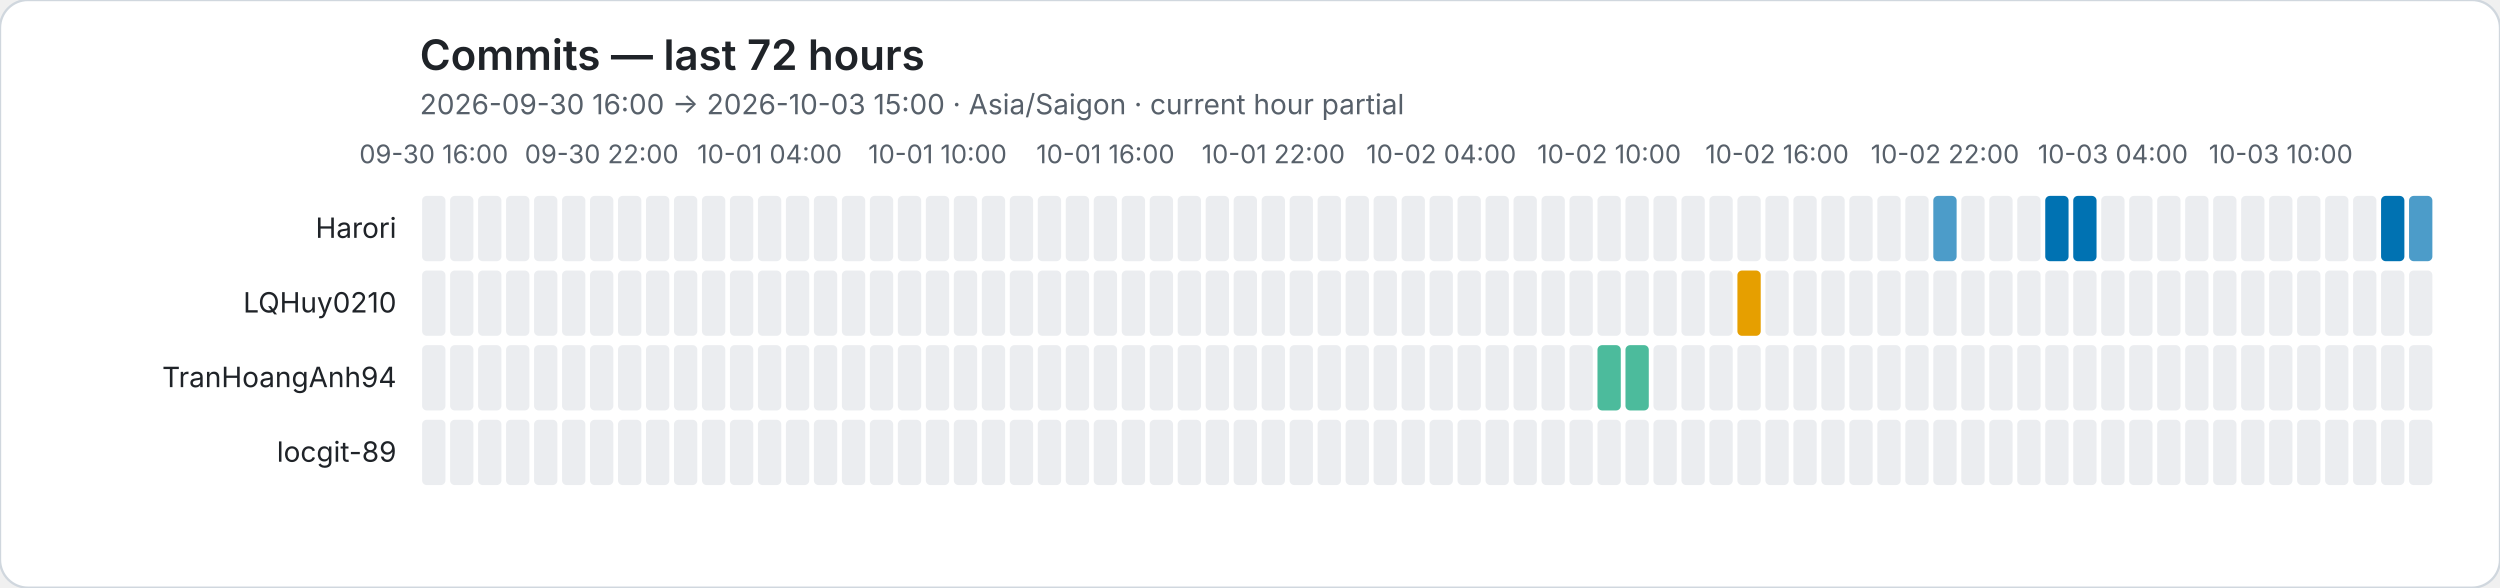
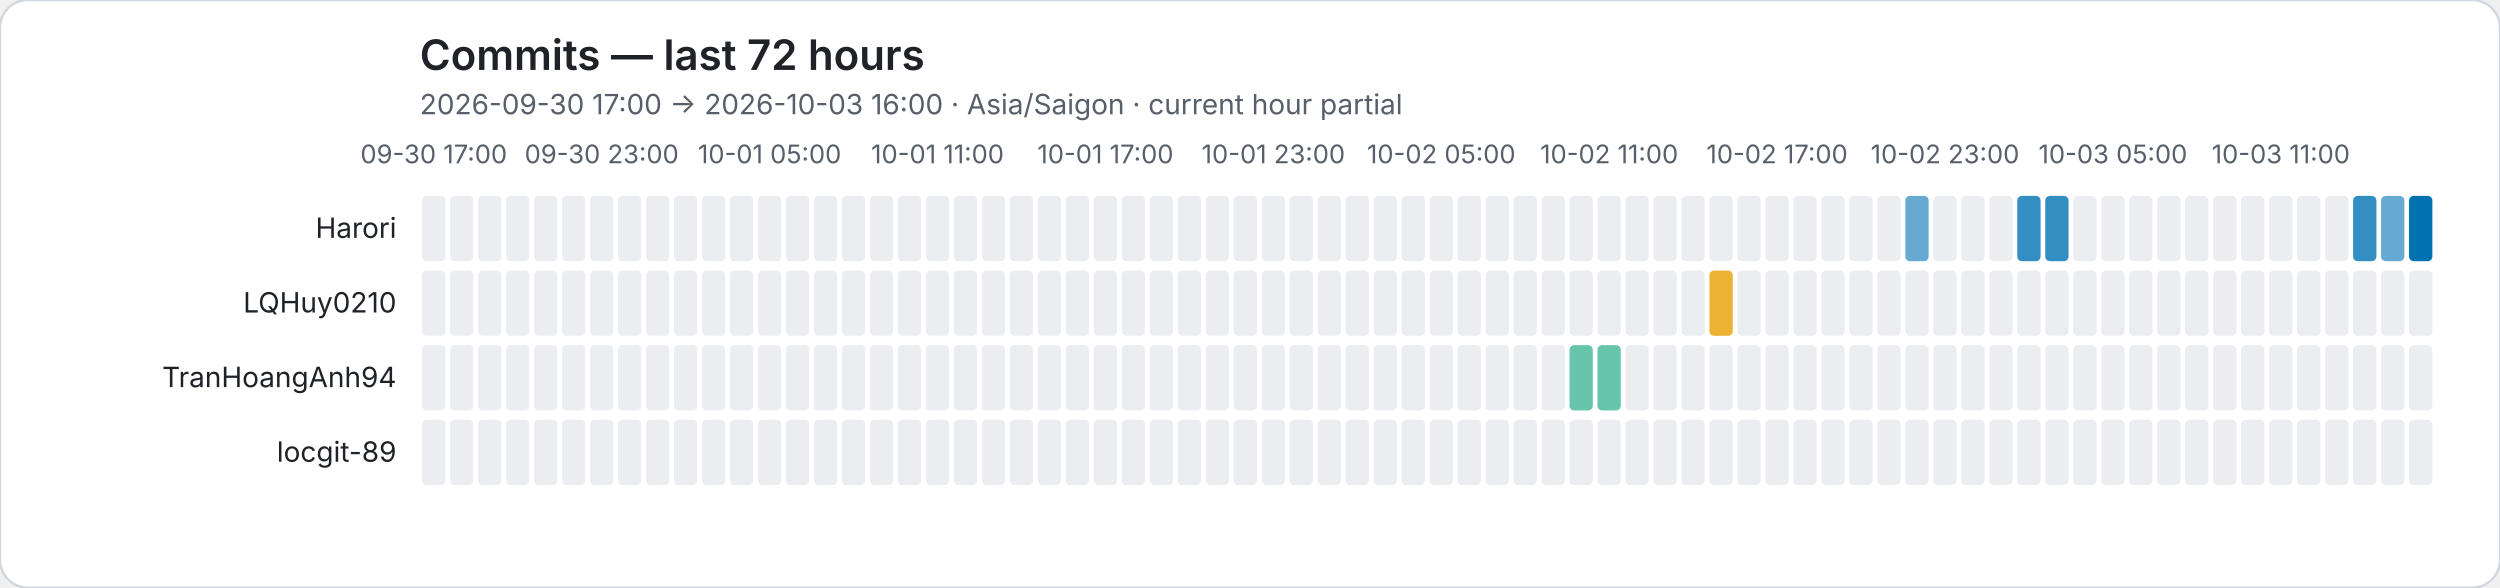
<svg xmlns="http://www.w3.org/2000/svg" role="img" viewBox="0 0 1072 252">
  <rect width="1072" height="252" rx="12" fill="#ffffff" stroke="#d0d7de" />
  <style>text{font-family:system-ui,-apple-system,BlinkMacSystemFont,"Segoe UI",sans-serif}.axis{fill:#57606a;font-size:11px}.heading{fill:#1f2328;font-size:18px;font-weight:600}.subheading{fill:#57606a;font-size:12px}.name{fill:#1f2328;font-size:12px}</style>
  <text class="heading" x="180" y="30">Commits — last 72 hours</text>
-   <text class="subheading" x="180" y="49">2026-09-30 16:00 → 2026-10-03 15:00 · Asia/Saigon · current hour partial</text>
-   <text class="axis" x="186" y="70" text-anchor="middle">09-30 16:00</text>
-   <text class="axis" x="258" y="70" text-anchor="middle">09-30 22:00</text>
-   <text class="axis" x="330" y="70" text-anchor="middle">10-01 04:00</text>
-   <text class="axis" x="402" y="70" text-anchor="middle">10-01 10:00</text>
-   <text class="axis" x="474" y="70" text-anchor="middle">10-01 16:00</text>
-   <text class="axis" x="546" y="70" text-anchor="middle">10-01 22:00</text>
-   <text class="axis" x="618" y="70" text-anchor="middle">10-02 04:00</text>
-   <text class="axis" x="690" y="70" text-anchor="middle">10-02 10:00</text>
-   <text class="axis" x="762" y="70" text-anchor="middle">10-02 16:00</text>
-   <text class="axis" x="834" y="70" text-anchor="middle">10-02 22:00</text>
-   <text class="axis" x="906" y="70" text-anchor="middle">10-03 04:00</text>
-   <text class="axis" x="978" y="70" text-anchor="middle">10-03 10:00</text>
+   <text class="subheading" x="180" y="49">2026-09-30 17:00 → 2026-10-03 16:00 · Asia/Saigon · current hour partial</text>
+   <text class="axis" x="186" y="70" text-anchor="middle">09-30 17:00</text>
+   <text class="axis" x="258" y="70" text-anchor="middle">09-30 23:00</text>
+   <text class="axis" x="330" y="70" text-anchor="middle">10-01 05:00</text>
+   <text class="axis" x="402" y="70" text-anchor="middle">10-01 11:00</text>
+   <text class="axis" x="474" y="70" text-anchor="middle">10-01 17:00</text>
+   <text class="axis" x="546" y="70" text-anchor="middle">10-01 23:00</text>
+   <text class="axis" x="618" y="70" text-anchor="middle">10-02 05:00</text>
+   <text class="axis" x="690" y="70" text-anchor="middle">10-02 11:00</text>
+   <text class="axis" x="762" y="70" text-anchor="middle">10-02 17:00</text>
+   <text class="axis" x="834" y="70" text-anchor="middle">10-02 23:00</text>
+   <text class="axis" x="906" y="70" text-anchor="middle">10-03 05:00</text>
+   <text class="axis" x="978" y="70" text-anchor="middle">10-03 11:00</text>
  <text class="name" x="170" y="102" text-anchor="end">Harori</text>
  <rect data-hour="0" x="181" y="84" width="10" height="28" rx="2" fill="#ebedf0" />
  <rect data-hour="1" x="193" y="84" width="10" height="28" rx="2" fill="#ebedf0" />
  <rect data-hour="2" x="205" y="84" width="10" height="28" rx="2" fill="#ebedf0" />
  <rect data-hour="3" x="217" y="84" width="10" height="28" rx="2" fill="#ebedf0" />
  <rect data-hour="4" x="229" y="84" width="10" height="28" rx="2" fill="#ebedf0" />
  <rect data-hour="5" x="241" y="84" width="10" height="28" rx="2" fill="#ebedf0" />
  <rect data-hour="6" x="253" y="84" width="10" height="28" rx="2" fill="#ebedf0" />
  <rect data-hour="7" x="265" y="84" width="10" height="28" rx="2" fill="#ebedf0" />
  <rect data-hour="8" x="277" y="84" width="10" height="28" rx="2" fill="#ebedf0" />
  <rect data-hour="9" x="289" y="84" width="10" height="28" rx="2" fill="#ebedf0" />
  <rect data-hour="10" x="301" y="84" width="10" height="28" rx="2" fill="#ebedf0" />
  <rect data-hour="11" x="313" y="84" width="10" height="28" rx="2" fill="#ebedf0" />
  <rect data-hour="12" x="325" y="84" width="10" height="28" rx="2" fill="#ebedf0" />
  <rect data-hour="13" x="337" y="84" width="10" height="28" rx="2" fill="#ebedf0" />
  <rect data-hour="14" x="349" y="84" width="10" height="28" rx="2" fill="#ebedf0" />
  <rect data-hour="15" x="361" y="84" width="10" height="28" rx="2" fill="#ebedf0" />
  <rect data-hour="16" x="373" y="84" width="10" height="28" rx="2" fill="#ebedf0" />
  <rect data-hour="17" x="385" y="84" width="10" height="28" rx="2" fill="#ebedf0" />
  <rect data-hour="18" x="397" y="84" width="10" height="28" rx="2" fill="#ebedf0" />
  <rect data-hour="19" x="409" y="84" width="10" height="28" rx="2" fill="#ebedf0" />
  <rect data-hour="20" x="421" y="84" width="10" height="28" rx="2" fill="#ebedf0" />
  <rect data-hour="21" x="433" y="84" width="10" height="28" rx="2" fill="#ebedf0" />
  <rect data-hour="22" x="445" y="84" width="10" height="28" rx="2" fill="#ebedf0" />
  <rect data-hour="23" x="457" y="84" width="10" height="28" rx="2" fill="#ebedf0" />
  <rect data-hour="24" x="469" y="84" width="10" height="28" rx="2" fill="#ebedf0" />
  <rect data-hour="25" x="481" y="84" width="10" height="28" rx="2" fill="#ebedf0" />
  <rect data-hour="26" x="493" y="84" width="10" height="28" rx="2" fill="#ebedf0" />
  <rect data-hour="27" x="505" y="84" width="10" height="28" rx="2" fill="#ebedf0" />
  <rect data-hour="28" x="517" y="84" width="10" height="28" rx="2" fill="#ebedf0" />
  <rect data-hour="29" x="529" y="84" width="10" height="28" rx="2" fill="#ebedf0" />
  <rect data-hour="30" x="541" y="84" width="10" height="28" rx="2" fill="#ebedf0" />
  <rect data-hour="31" x="553" y="84" width="10" height="28" rx="2" fill="#ebedf0" />
  <rect data-hour="32" x="565" y="84" width="10" height="28" rx="2" fill="#ebedf0" />
  <rect data-hour="33" x="577" y="84" width="10" height="28" rx="2" fill="#ebedf0" />
  <rect data-hour="34" x="589" y="84" width="10" height="28" rx="2" fill="#ebedf0" />
  <rect data-hour="35" x="601" y="84" width="10" height="28" rx="2" fill="#ebedf0" />
  <rect data-hour="36" x="613" y="84" width="10" height="28" rx="2" fill="#ebedf0" />
  <rect data-hour="37" x="625" y="84" width="10" height="28" rx="2" fill="#ebedf0" />
  <rect data-hour="38" x="637" y="84" width="10" height="28" rx="2" fill="#ebedf0" />
  <rect data-hour="39" x="649" y="84" width="10" height="28" rx="2" fill="#ebedf0" />
  <rect data-hour="40" x="661" y="84" width="10" height="28" rx="2" fill="#ebedf0" />
  <rect data-hour="41" x="673" y="84" width="10" height="28" rx="2" fill="#ebedf0" />
  <rect data-hour="42" x="685" y="84" width="10" height="28" rx="2" fill="#ebedf0" />
  <rect data-hour="43" x="697" y="84" width="10" height="28" rx="2" fill="#ebedf0" />
  <rect data-hour="44" x="709" y="84" width="10" height="28" rx="2" fill="#ebedf0" />
  <rect data-hour="45" x="721" y="84" width="10" height="28" rx="2" fill="#ebedf0" />
  <rect data-hour="46" x="733" y="84" width="10" height="28" rx="2" fill="#ebedf0" />
  <rect data-hour="47" x="745" y="84" width="10" height="28" rx="2" fill="#ebedf0" />
  <rect data-hour="48" x="757" y="84" width="10" height="28" rx="2" fill="#ebedf0" />
  <rect data-hour="49" x="769" y="84" width="10" height="28" rx="2" fill="#ebedf0" />
  <rect data-hour="50" x="781" y="84" width="10" height="28" rx="2" fill="#ebedf0" />
  <rect data-hour="51" x="793" y="84" width="10" height="28" rx="2" fill="#ebedf0" />
  <rect data-hour="52" x="805" y="84" width="10" height="28" rx="2" fill="#ebedf0" />
-   <rect data-hour="53" x="817" y="84" width="10" height="28" rx="2" fill="#ebedf0" />
-   <rect data-hour="54" x="829" y="84" width="10" height="28" rx="2" fill="rgba(0, 114, 178, 0.70)" />
+   <rect data-hour="53" x="817" y="84" width="10" height="28" rx="2" fill="rgba(0, 114, 178, 0.60)" />
+   <rect data-hour="54" x="829" y="84" width="10" height="28" rx="2" fill="#ebedf0" />
  <rect data-hour="55" x="841" y="84" width="10" height="28" rx="2" fill="#ebedf0" />
  <rect data-hour="56" x="853" y="84" width="10" height="28" rx="2" fill="#ebedf0" />
-   <rect data-hour="57" x="865" y="84" width="10" height="28" rx="2" fill="#ebedf0" />
-   <rect data-hour="58" x="877" y="84" width="10" height="28" rx="2" fill="rgba(0, 114, 178, 1.00)" />
-   <rect data-hour="59" x="889" y="84" width="10" height="28" rx="2" fill="rgba(0, 114, 178, 1.00)" />
+   <rect data-hour="57" x="865" y="84" width="10" height="28" rx="2" fill="rgba(0, 114, 178, 0.80)" />
+   <rect data-hour="58" x="877" y="84" width="10" height="28" rx="2" fill="rgba(0, 114, 178, 0.80)" />
+   <rect data-hour="59" x="889" y="84" width="10" height="28" rx="2" fill="#ebedf0" />
  <rect data-hour="60" x="901" y="84" width="10" height="28" rx="2" fill="#ebedf0" />
  <rect data-hour="61" x="913" y="84" width="10" height="28" rx="2" fill="#ebedf0" />
  <rect data-hour="62" x="925" y="84" width="10" height="28" rx="2" fill="#ebedf0" />
  <rect data-hour="63" x="937" y="84" width="10" height="28" rx="2" fill="#ebedf0" />
  <rect data-hour="64" x="949" y="84" width="10" height="28" rx="2" fill="#ebedf0" />
  <rect data-hour="65" x="961" y="84" width="10" height="28" rx="2" fill="#ebedf0" />
  <rect data-hour="66" x="973" y="84" width="10" height="28" rx="2" fill="#ebedf0" />
  <rect data-hour="67" x="985" y="84" width="10" height="28" rx="2" fill="#ebedf0" />
  <rect data-hour="68" x="997" y="84" width="10" height="28" rx="2" fill="#ebedf0" />
-   <rect data-hour="69" x="1009" y="84" width="10" height="28" rx="2" fill="#ebedf0" />
-   <rect data-hour="70" x="1021" y="84" width="10" height="28" rx="2" fill="rgba(0, 114, 178, 1.00)" />
-   <rect data-hour="71" x="1033" y="84" width="10" height="28" rx="2" fill="rgba(0, 114, 178, 0.70)" />
+   <rect data-hour="69" x="1009" y="84" width="10" height="28" rx="2" fill="rgba(0, 114, 178, 0.80)" />
+   <rect data-hour="70" x="1021" y="84" width="10" height="28" rx="2" fill="rgba(0, 114, 178, 0.60)" />
+   <rect data-hour="71" x="1033" y="84" width="10" height="28" rx="2" fill="rgba(0, 114, 178, 1.00)" />
  <text class="name" x="170" y="134" text-anchor="end">LQHuy0210</text>
  <rect data-hour="0" x="181" y="116" width="10" height="28" rx="2" fill="#ebedf0" />
  <rect data-hour="1" x="193" y="116" width="10" height="28" rx="2" fill="#ebedf0" />
  <rect data-hour="2" x="205" y="116" width="10" height="28" rx="2" fill="#ebedf0" />
  <rect data-hour="3" x="217" y="116" width="10" height="28" rx="2" fill="#ebedf0" />
  <rect data-hour="4" x="229" y="116" width="10" height="28" rx="2" fill="#ebedf0" />
  <rect data-hour="5" x="241" y="116" width="10" height="28" rx="2" fill="#ebedf0" />
  <rect data-hour="6" x="253" y="116" width="10" height="28" rx="2" fill="#ebedf0" />
  <rect data-hour="7" x="265" y="116" width="10" height="28" rx="2" fill="#ebedf0" />
  <rect data-hour="8" x="277" y="116" width="10" height="28" rx="2" fill="#ebedf0" />
  <rect data-hour="9" x="289" y="116" width="10" height="28" rx="2" fill="#ebedf0" />
  <rect data-hour="10" x="301" y="116" width="10" height="28" rx="2" fill="#ebedf0" />
  <rect data-hour="11" x="313" y="116" width="10" height="28" rx="2" fill="#ebedf0" />
  <rect data-hour="12" x="325" y="116" width="10" height="28" rx="2" fill="#ebedf0" />
  <rect data-hour="13" x="337" y="116" width="10" height="28" rx="2" fill="#ebedf0" />
  <rect data-hour="14" x="349" y="116" width="10" height="28" rx="2" fill="#ebedf0" />
  <rect data-hour="15" x="361" y="116" width="10" height="28" rx="2" fill="#ebedf0" />
  <rect data-hour="16" x="373" y="116" width="10" height="28" rx="2" fill="#ebedf0" />
  <rect data-hour="17" x="385" y="116" width="10" height="28" rx="2" fill="#ebedf0" />
  <rect data-hour="18" x="397" y="116" width="10" height="28" rx="2" fill="#ebedf0" />
  <rect data-hour="19" x="409" y="116" width="10" height="28" rx="2" fill="#ebedf0" />
  <rect data-hour="20" x="421" y="116" width="10" height="28" rx="2" fill="#ebedf0" />
  <rect data-hour="21" x="433" y="116" width="10" height="28" rx="2" fill="#ebedf0" />
  <rect data-hour="22" x="445" y="116" width="10" height="28" rx="2" fill="#ebedf0" />
  <rect data-hour="23" x="457" y="116" width="10" height="28" rx="2" fill="#ebedf0" />
  <rect data-hour="24" x="469" y="116" width="10" height="28" rx="2" fill="#ebedf0" />
  <rect data-hour="25" x="481" y="116" width="10" height="28" rx="2" fill="#ebedf0" />
  <rect data-hour="26" x="493" y="116" width="10" height="28" rx="2" fill="#ebedf0" />
  <rect data-hour="27" x="505" y="116" width="10" height="28" rx="2" fill="#ebedf0" />
  <rect data-hour="28" x="517" y="116" width="10" height="28" rx="2" fill="#ebedf0" />
  <rect data-hour="29" x="529" y="116" width="10" height="28" rx="2" fill="#ebedf0" />
  <rect data-hour="30" x="541" y="116" width="10" height="28" rx="2" fill="#ebedf0" />
  <rect data-hour="31" x="553" y="116" width="10" height="28" rx="2" fill="#ebedf0" />
  <rect data-hour="32" x="565" y="116" width="10" height="28" rx="2" fill="#ebedf0" />
  <rect data-hour="33" x="577" y="116" width="10" height="28" rx="2" fill="#ebedf0" />
  <rect data-hour="34" x="589" y="116" width="10" height="28" rx="2" fill="#ebedf0" />
  <rect data-hour="35" x="601" y="116" width="10" height="28" rx="2" fill="#ebedf0" />
  <rect data-hour="36" x="613" y="116" width="10" height="28" rx="2" fill="#ebedf0" />
  <rect data-hour="37" x="625" y="116" width="10" height="28" rx="2" fill="#ebedf0" />
  <rect data-hour="38" x="637" y="116" width="10" height="28" rx="2" fill="#ebedf0" />
  <rect data-hour="39" x="649" y="116" width="10" height="28" rx="2" fill="#ebedf0" />
  <rect data-hour="40" x="661" y="116" width="10" height="28" rx="2" fill="#ebedf0" />
  <rect data-hour="41" x="673" y="116" width="10" height="28" rx="2" fill="#ebedf0" />
  <rect data-hour="42" x="685" y="116" width="10" height="28" rx="2" fill="#ebedf0" />
  <rect data-hour="43" x="697" y="116" width="10" height="28" rx="2" fill="#ebedf0" />
  <rect data-hour="44" x="709" y="116" width="10" height="28" rx="2" fill="#ebedf0" />
  <rect data-hour="45" x="721" y="116" width="10" height="28" rx="2" fill="#ebedf0" />
-   <rect data-hour="46" x="733" y="116" width="10" height="28" rx="2" fill="#ebedf0" />
-   <rect data-hour="47" x="745" y="116" width="10" height="28" rx="2" fill="rgba(230, 159, 0, 1.00)" />
+   <rect data-hour="46" x="733" y="116" width="10" height="28" rx="2" fill="rgba(230, 159, 0, 0.80)" />
+   <rect data-hour="47" x="745" y="116" width="10" height="28" rx="2" fill="#ebedf0" />
  <rect data-hour="48" x="757" y="116" width="10" height="28" rx="2" fill="#ebedf0" />
  <rect data-hour="49" x="769" y="116" width="10" height="28" rx="2" fill="#ebedf0" />
  <rect data-hour="50" x="781" y="116" width="10" height="28" rx="2" fill="#ebedf0" />
  <rect data-hour="51" x="793" y="116" width="10" height="28" rx="2" fill="#ebedf0" />
  <rect data-hour="52" x="805" y="116" width="10" height="28" rx="2" fill="#ebedf0" />
  <rect data-hour="53" x="817" y="116" width="10" height="28" rx="2" fill="#ebedf0" />
  <rect data-hour="54" x="829" y="116" width="10" height="28" rx="2" fill="#ebedf0" />
  <rect data-hour="55" x="841" y="116" width="10" height="28" rx="2" fill="#ebedf0" />
  <rect data-hour="56" x="853" y="116" width="10" height="28" rx="2" fill="#ebedf0" />
  <rect data-hour="57" x="865" y="116" width="10" height="28" rx="2" fill="#ebedf0" />
  <rect data-hour="58" x="877" y="116" width="10" height="28" rx="2" fill="#ebedf0" />
  <rect data-hour="59" x="889" y="116" width="10" height="28" rx="2" fill="#ebedf0" />
  <rect data-hour="60" x="901" y="116" width="10" height="28" rx="2" fill="#ebedf0" />
  <rect data-hour="61" x="913" y="116" width="10" height="28" rx="2" fill="#ebedf0" />
  <rect data-hour="62" x="925" y="116" width="10" height="28" rx="2" fill="#ebedf0" />
  <rect data-hour="63" x="937" y="116" width="10" height="28" rx="2" fill="#ebedf0" />
  <rect data-hour="64" x="949" y="116" width="10" height="28" rx="2" fill="#ebedf0" />
  <rect data-hour="65" x="961" y="116" width="10" height="28" rx="2" fill="#ebedf0" />
  <rect data-hour="66" x="973" y="116" width="10" height="28" rx="2" fill="#ebedf0" />
  <rect data-hour="67" x="985" y="116" width="10" height="28" rx="2" fill="#ebedf0" />
  <rect data-hour="68" x="997" y="116" width="10" height="28" rx="2" fill="#ebedf0" />
  <rect data-hour="69" x="1009" y="116" width="10" height="28" rx="2" fill="#ebedf0" />
  <rect data-hour="70" x="1021" y="116" width="10" height="28" rx="2" fill="#ebedf0" />
  <rect data-hour="71" x="1033" y="116" width="10" height="28" rx="2" fill="#ebedf0" />
  <text class="name" x="170" y="166" text-anchor="end">TranHoangAnh94</text>
  <rect data-hour="0" x="181" y="148" width="10" height="28" rx="2" fill="#ebedf0" />
  <rect data-hour="1" x="193" y="148" width="10" height="28" rx="2" fill="#ebedf0" />
  <rect data-hour="2" x="205" y="148" width="10" height="28" rx="2" fill="#ebedf0" />
  <rect data-hour="3" x="217" y="148" width="10" height="28" rx="2" fill="#ebedf0" />
  <rect data-hour="4" x="229" y="148" width="10" height="28" rx="2" fill="#ebedf0" />
  <rect data-hour="5" x="241" y="148" width="10" height="28" rx="2" fill="#ebedf0" />
  <rect data-hour="6" x="253" y="148" width="10" height="28" rx="2" fill="#ebedf0" />
  <rect data-hour="7" x="265" y="148" width="10" height="28" rx="2" fill="#ebedf0" />
  <rect data-hour="8" x="277" y="148" width="10" height="28" rx="2" fill="#ebedf0" />
  <rect data-hour="9" x="289" y="148" width="10" height="28" rx="2" fill="#ebedf0" />
  <rect data-hour="10" x="301" y="148" width="10" height="28" rx="2" fill="#ebedf0" />
  <rect data-hour="11" x="313" y="148" width="10" height="28" rx="2" fill="#ebedf0" />
  <rect data-hour="12" x="325" y="148" width="10" height="28" rx="2" fill="#ebedf0" />
  <rect data-hour="13" x="337" y="148" width="10" height="28" rx="2" fill="#ebedf0" />
  <rect data-hour="14" x="349" y="148" width="10" height="28" rx="2" fill="#ebedf0" />
  <rect data-hour="15" x="361" y="148" width="10" height="28" rx="2" fill="#ebedf0" />
  <rect data-hour="16" x="373" y="148" width="10" height="28" rx="2" fill="#ebedf0" />
  <rect data-hour="17" x="385" y="148" width="10" height="28" rx="2" fill="#ebedf0" />
  <rect data-hour="18" x="397" y="148" width="10" height="28" rx="2" fill="#ebedf0" />
  <rect data-hour="19" x="409" y="148" width="10" height="28" rx="2" fill="#ebedf0" />
  <rect data-hour="20" x="421" y="148" width="10" height="28" rx="2" fill="#ebedf0" />
  <rect data-hour="21" x="433" y="148" width="10" height="28" rx="2" fill="#ebedf0" />
  <rect data-hour="22" x="445" y="148" width="10" height="28" rx="2" fill="#ebedf0" />
  <rect data-hour="23" x="457" y="148" width="10" height="28" rx="2" fill="#ebedf0" />
  <rect data-hour="24" x="469" y="148" width="10" height="28" rx="2" fill="#ebedf0" />
  <rect data-hour="25" x="481" y="148" width="10" height="28" rx="2" fill="#ebedf0" />
  <rect data-hour="26" x="493" y="148" width="10" height="28" rx="2" fill="#ebedf0" />
  <rect data-hour="27" x="505" y="148" width="10" height="28" rx="2" fill="#ebedf0" />
  <rect data-hour="28" x="517" y="148" width="10" height="28" rx="2" fill="#ebedf0" />
  <rect data-hour="29" x="529" y="148" width="10" height="28" rx="2" fill="#ebedf0" />
  <rect data-hour="30" x="541" y="148" width="10" height="28" rx="2" fill="#ebedf0" />
  <rect data-hour="31" x="553" y="148" width="10" height="28" rx="2" fill="#ebedf0" />
  <rect data-hour="32" x="565" y="148" width="10" height="28" rx="2" fill="#ebedf0" />
  <rect data-hour="33" x="577" y="148" width="10" height="28" rx="2" fill="#ebedf0" />
  <rect data-hour="34" x="589" y="148" width="10" height="28" rx="2" fill="#ebedf0" />
  <rect data-hour="35" x="601" y="148" width="10" height="28" rx="2" fill="#ebedf0" />
  <rect data-hour="36" x="613" y="148" width="10" height="28" rx="2" fill="#ebedf0" />
  <rect data-hour="37" x="625" y="148" width="10" height="28" rx="2" fill="#ebedf0" />
  <rect data-hour="38" x="637" y="148" width="10" height="28" rx="2" fill="#ebedf0" />
  <rect data-hour="39" x="649" y="148" width="10" height="28" rx="2" fill="#ebedf0" />
  <rect data-hour="40" x="661" y="148" width="10" height="28" rx="2" fill="#ebedf0" />
-   <rect data-hour="41" x="673" y="148" width="10" height="28" rx="2" fill="#ebedf0" />
-   <rect data-hour="42" x="685" y="148" width="10" height="28" rx="2" fill="rgba(0, 158, 115, 0.70)" />
-   <rect data-hour="43" x="697" y="148" width="10" height="28" rx="2" fill="rgba(0, 158, 115, 0.70)" />
+   <rect data-hour="41" x="673" y="148" width="10" height="28" rx="2" fill="rgba(0, 158, 115, 0.60)" />
+   <rect data-hour="42" x="685" y="148" width="10" height="28" rx="2" fill="rgba(0, 158, 115, 0.60)" />
+   <rect data-hour="43" x="697" y="148" width="10" height="28" rx="2" fill="#ebedf0" />
  <rect data-hour="44" x="709" y="148" width="10" height="28" rx="2" fill="#ebedf0" />
  <rect data-hour="45" x="721" y="148" width="10" height="28" rx="2" fill="#ebedf0" />
  <rect data-hour="46" x="733" y="148" width="10" height="28" rx="2" fill="#ebedf0" />
  <rect data-hour="47" x="745" y="148" width="10" height="28" rx="2" fill="#ebedf0" />
  <rect data-hour="48" x="757" y="148" width="10" height="28" rx="2" fill="#ebedf0" />
  <rect data-hour="49" x="769" y="148" width="10" height="28" rx="2" fill="#ebedf0" />
  <rect data-hour="50" x="781" y="148" width="10" height="28" rx="2" fill="#ebedf0" />
  <rect data-hour="51" x="793" y="148" width="10" height="28" rx="2" fill="#ebedf0" />
  <rect data-hour="52" x="805" y="148" width="10" height="28" rx="2" fill="#ebedf0" />
  <rect data-hour="53" x="817" y="148" width="10" height="28" rx="2" fill="#ebedf0" />
  <rect data-hour="54" x="829" y="148" width="10" height="28" rx="2" fill="#ebedf0" />
  <rect data-hour="55" x="841" y="148" width="10" height="28" rx="2" fill="#ebedf0" />
  <rect data-hour="56" x="853" y="148" width="10" height="28" rx="2" fill="#ebedf0" />
  <rect data-hour="57" x="865" y="148" width="10" height="28" rx="2" fill="#ebedf0" />
  <rect data-hour="58" x="877" y="148" width="10" height="28" rx="2" fill="#ebedf0" />
  <rect data-hour="59" x="889" y="148" width="10" height="28" rx="2" fill="#ebedf0" />
  <rect data-hour="60" x="901" y="148" width="10" height="28" rx="2" fill="#ebedf0" />
  <rect data-hour="61" x="913" y="148" width="10" height="28" rx="2" fill="#ebedf0" />
  <rect data-hour="62" x="925" y="148" width="10" height="28" rx="2" fill="#ebedf0" />
  <rect data-hour="63" x="937" y="148" width="10" height="28" rx="2" fill="#ebedf0" />
  <rect data-hour="64" x="949" y="148" width="10" height="28" rx="2" fill="#ebedf0" />
  <rect data-hour="65" x="961" y="148" width="10" height="28" rx="2" fill="#ebedf0" />
  <rect data-hour="66" x="973" y="148" width="10" height="28" rx="2" fill="#ebedf0" />
  <rect data-hour="67" x="985" y="148" width="10" height="28" rx="2" fill="#ebedf0" />
  <rect data-hour="68" x="997" y="148" width="10" height="28" rx="2" fill="#ebedf0" />
  <rect data-hour="69" x="1009" y="148" width="10" height="28" rx="2" fill="#ebedf0" />
  <rect data-hour="70" x="1021" y="148" width="10" height="28" rx="2" fill="#ebedf0" />
  <rect data-hour="71" x="1033" y="148" width="10" height="28" rx="2" fill="#ebedf0" />
  <text class="name" x="170" y="198" text-anchor="end">locgit-89</text>
  <rect data-hour="0" x="181" y="180" width="10" height="28" rx="2" fill="#ebedf0" />
  <rect data-hour="1" x="193" y="180" width="10" height="28" rx="2" fill="#ebedf0" />
  <rect data-hour="2" x="205" y="180" width="10" height="28" rx="2" fill="#ebedf0" />
  <rect data-hour="3" x="217" y="180" width="10" height="28" rx="2" fill="#ebedf0" />
  <rect data-hour="4" x="229" y="180" width="10" height="28" rx="2" fill="#ebedf0" />
  <rect data-hour="5" x="241" y="180" width="10" height="28" rx="2" fill="#ebedf0" />
  <rect data-hour="6" x="253" y="180" width="10" height="28" rx="2" fill="#ebedf0" />
  <rect data-hour="7" x="265" y="180" width="10" height="28" rx="2" fill="#ebedf0" />
  <rect data-hour="8" x="277" y="180" width="10" height="28" rx="2" fill="#ebedf0" />
  <rect data-hour="9" x="289" y="180" width="10" height="28" rx="2" fill="#ebedf0" />
  <rect data-hour="10" x="301" y="180" width="10" height="28" rx="2" fill="#ebedf0" />
  <rect data-hour="11" x="313" y="180" width="10" height="28" rx="2" fill="#ebedf0" />
  <rect data-hour="12" x="325" y="180" width="10" height="28" rx="2" fill="#ebedf0" />
  <rect data-hour="13" x="337" y="180" width="10" height="28" rx="2" fill="#ebedf0" />
  <rect data-hour="14" x="349" y="180" width="10" height="28" rx="2" fill="#ebedf0" />
  <rect data-hour="15" x="361" y="180" width="10" height="28" rx="2" fill="#ebedf0" />
  <rect data-hour="16" x="373" y="180" width="10" height="28" rx="2" fill="#ebedf0" />
  <rect data-hour="17" x="385" y="180" width="10" height="28" rx="2" fill="#ebedf0" />
  <rect data-hour="18" x="397" y="180" width="10" height="28" rx="2" fill="#ebedf0" />
  <rect data-hour="19" x="409" y="180" width="10" height="28" rx="2" fill="#ebedf0" />
  <rect data-hour="20" x="421" y="180" width="10" height="28" rx="2" fill="#ebedf0" />
  <rect data-hour="21" x="433" y="180" width="10" height="28" rx="2" fill="#ebedf0" />
  <rect data-hour="22" x="445" y="180" width="10" height="28" rx="2" fill="#ebedf0" />
  <rect data-hour="23" x="457" y="180" width="10" height="28" rx="2" fill="#ebedf0" />
  <rect data-hour="24" x="469" y="180" width="10" height="28" rx="2" fill="#ebedf0" />
  <rect data-hour="25" x="481" y="180" width="10" height="28" rx="2" fill="#ebedf0" />
  <rect data-hour="26" x="493" y="180" width="10" height="28" rx="2" fill="#ebedf0" />
  <rect data-hour="27" x="505" y="180" width="10" height="28" rx="2" fill="#ebedf0" />
  <rect data-hour="28" x="517" y="180" width="10" height="28" rx="2" fill="#ebedf0" />
  <rect data-hour="29" x="529" y="180" width="10" height="28" rx="2" fill="#ebedf0" />
  <rect data-hour="30" x="541" y="180" width="10" height="28" rx="2" fill="#ebedf0" />
  <rect data-hour="31" x="553" y="180" width="10" height="28" rx="2" fill="#ebedf0" />
  <rect data-hour="32" x="565" y="180" width="10" height="28" rx="2" fill="#ebedf0" />
  <rect data-hour="33" x="577" y="180" width="10" height="28" rx="2" fill="#ebedf0" />
  <rect data-hour="34" x="589" y="180" width="10" height="28" rx="2" fill="#ebedf0" />
  <rect data-hour="35" x="601" y="180" width="10" height="28" rx="2" fill="#ebedf0" />
  <rect data-hour="36" x="613" y="180" width="10" height="28" rx="2" fill="#ebedf0" />
  <rect data-hour="37" x="625" y="180" width="10" height="28" rx="2" fill="#ebedf0" />
  <rect data-hour="38" x="637" y="180" width="10" height="28" rx="2" fill="#ebedf0" />
  <rect data-hour="39" x="649" y="180" width="10" height="28" rx="2" fill="#ebedf0" />
  <rect data-hour="40" x="661" y="180" width="10" height="28" rx="2" fill="#ebedf0" />
  <rect data-hour="41" x="673" y="180" width="10" height="28" rx="2" fill="#ebedf0" />
  <rect data-hour="42" x="685" y="180" width="10" height="28" rx="2" fill="#ebedf0" />
  <rect data-hour="43" x="697" y="180" width="10" height="28" rx="2" fill="#ebedf0" />
  <rect data-hour="44" x="709" y="180" width="10" height="28" rx="2" fill="#ebedf0" />
  <rect data-hour="45" x="721" y="180" width="10" height="28" rx="2" fill="#ebedf0" />
  <rect data-hour="46" x="733" y="180" width="10" height="28" rx="2" fill="#ebedf0" />
  <rect data-hour="47" x="745" y="180" width="10" height="28" rx="2" fill="#ebedf0" />
  <rect data-hour="48" x="757" y="180" width="10" height="28" rx="2" fill="#ebedf0" />
  <rect data-hour="49" x="769" y="180" width="10" height="28" rx="2" fill="#ebedf0" />
  <rect data-hour="50" x="781" y="180" width="10" height="28" rx="2" fill="#ebedf0" />
  <rect data-hour="51" x="793" y="180" width="10" height="28" rx="2" fill="#ebedf0" />
  <rect data-hour="52" x="805" y="180" width="10" height="28" rx="2" fill="#ebedf0" />
  <rect data-hour="53" x="817" y="180" width="10" height="28" rx="2" fill="#ebedf0" />
  <rect data-hour="54" x="829" y="180" width="10" height="28" rx="2" fill="#ebedf0" />
  <rect data-hour="55" x="841" y="180" width="10" height="28" rx="2" fill="#ebedf0" />
  <rect data-hour="56" x="853" y="180" width="10" height="28" rx="2" fill="#ebedf0" />
  <rect data-hour="57" x="865" y="180" width="10" height="28" rx="2" fill="#ebedf0" />
  <rect data-hour="58" x="877" y="180" width="10" height="28" rx="2" fill="#ebedf0" />
  <rect data-hour="59" x="889" y="180" width="10" height="28" rx="2" fill="#ebedf0" />
  <rect data-hour="60" x="901" y="180" width="10" height="28" rx="2" fill="#ebedf0" />
  <rect data-hour="61" x="913" y="180" width="10" height="28" rx="2" fill="#ebedf0" />
  <rect data-hour="62" x="925" y="180" width="10" height="28" rx="2" fill="#ebedf0" />
  <rect data-hour="63" x="937" y="180" width="10" height="28" rx="2" fill="#ebedf0" />
  <rect data-hour="64" x="949" y="180" width="10" height="28" rx="2" fill="#ebedf0" />
  <rect data-hour="65" x="961" y="180" width="10" height="28" rx="2" fill="#ebedf0" />
  <rect data-hour="66" x="973" y="180" width="10" height="28" rx="2" fill="#ebedf0" />
  <rect data-hour="67" x="985" y="180" width="10" height="28" rx="2" fill="#ebedf0" />
  <rect data-hour="68" x="997" y="180" width="10" height="28" rx="2" fill="#ebedf0" />
  <rect data-hour="69" x="1009" y="180" width="10" height="28" rx="2" fill="#ebedf0" />
  <rect data-hour="70" x="1021" y="180" width="10" height="28" rx="2" fill="#ebedf0" />
  <rect data-hour="71" x="1033" y="180" width="10" height="28" rx="2" fill="#ebedf0" />
</svg>
